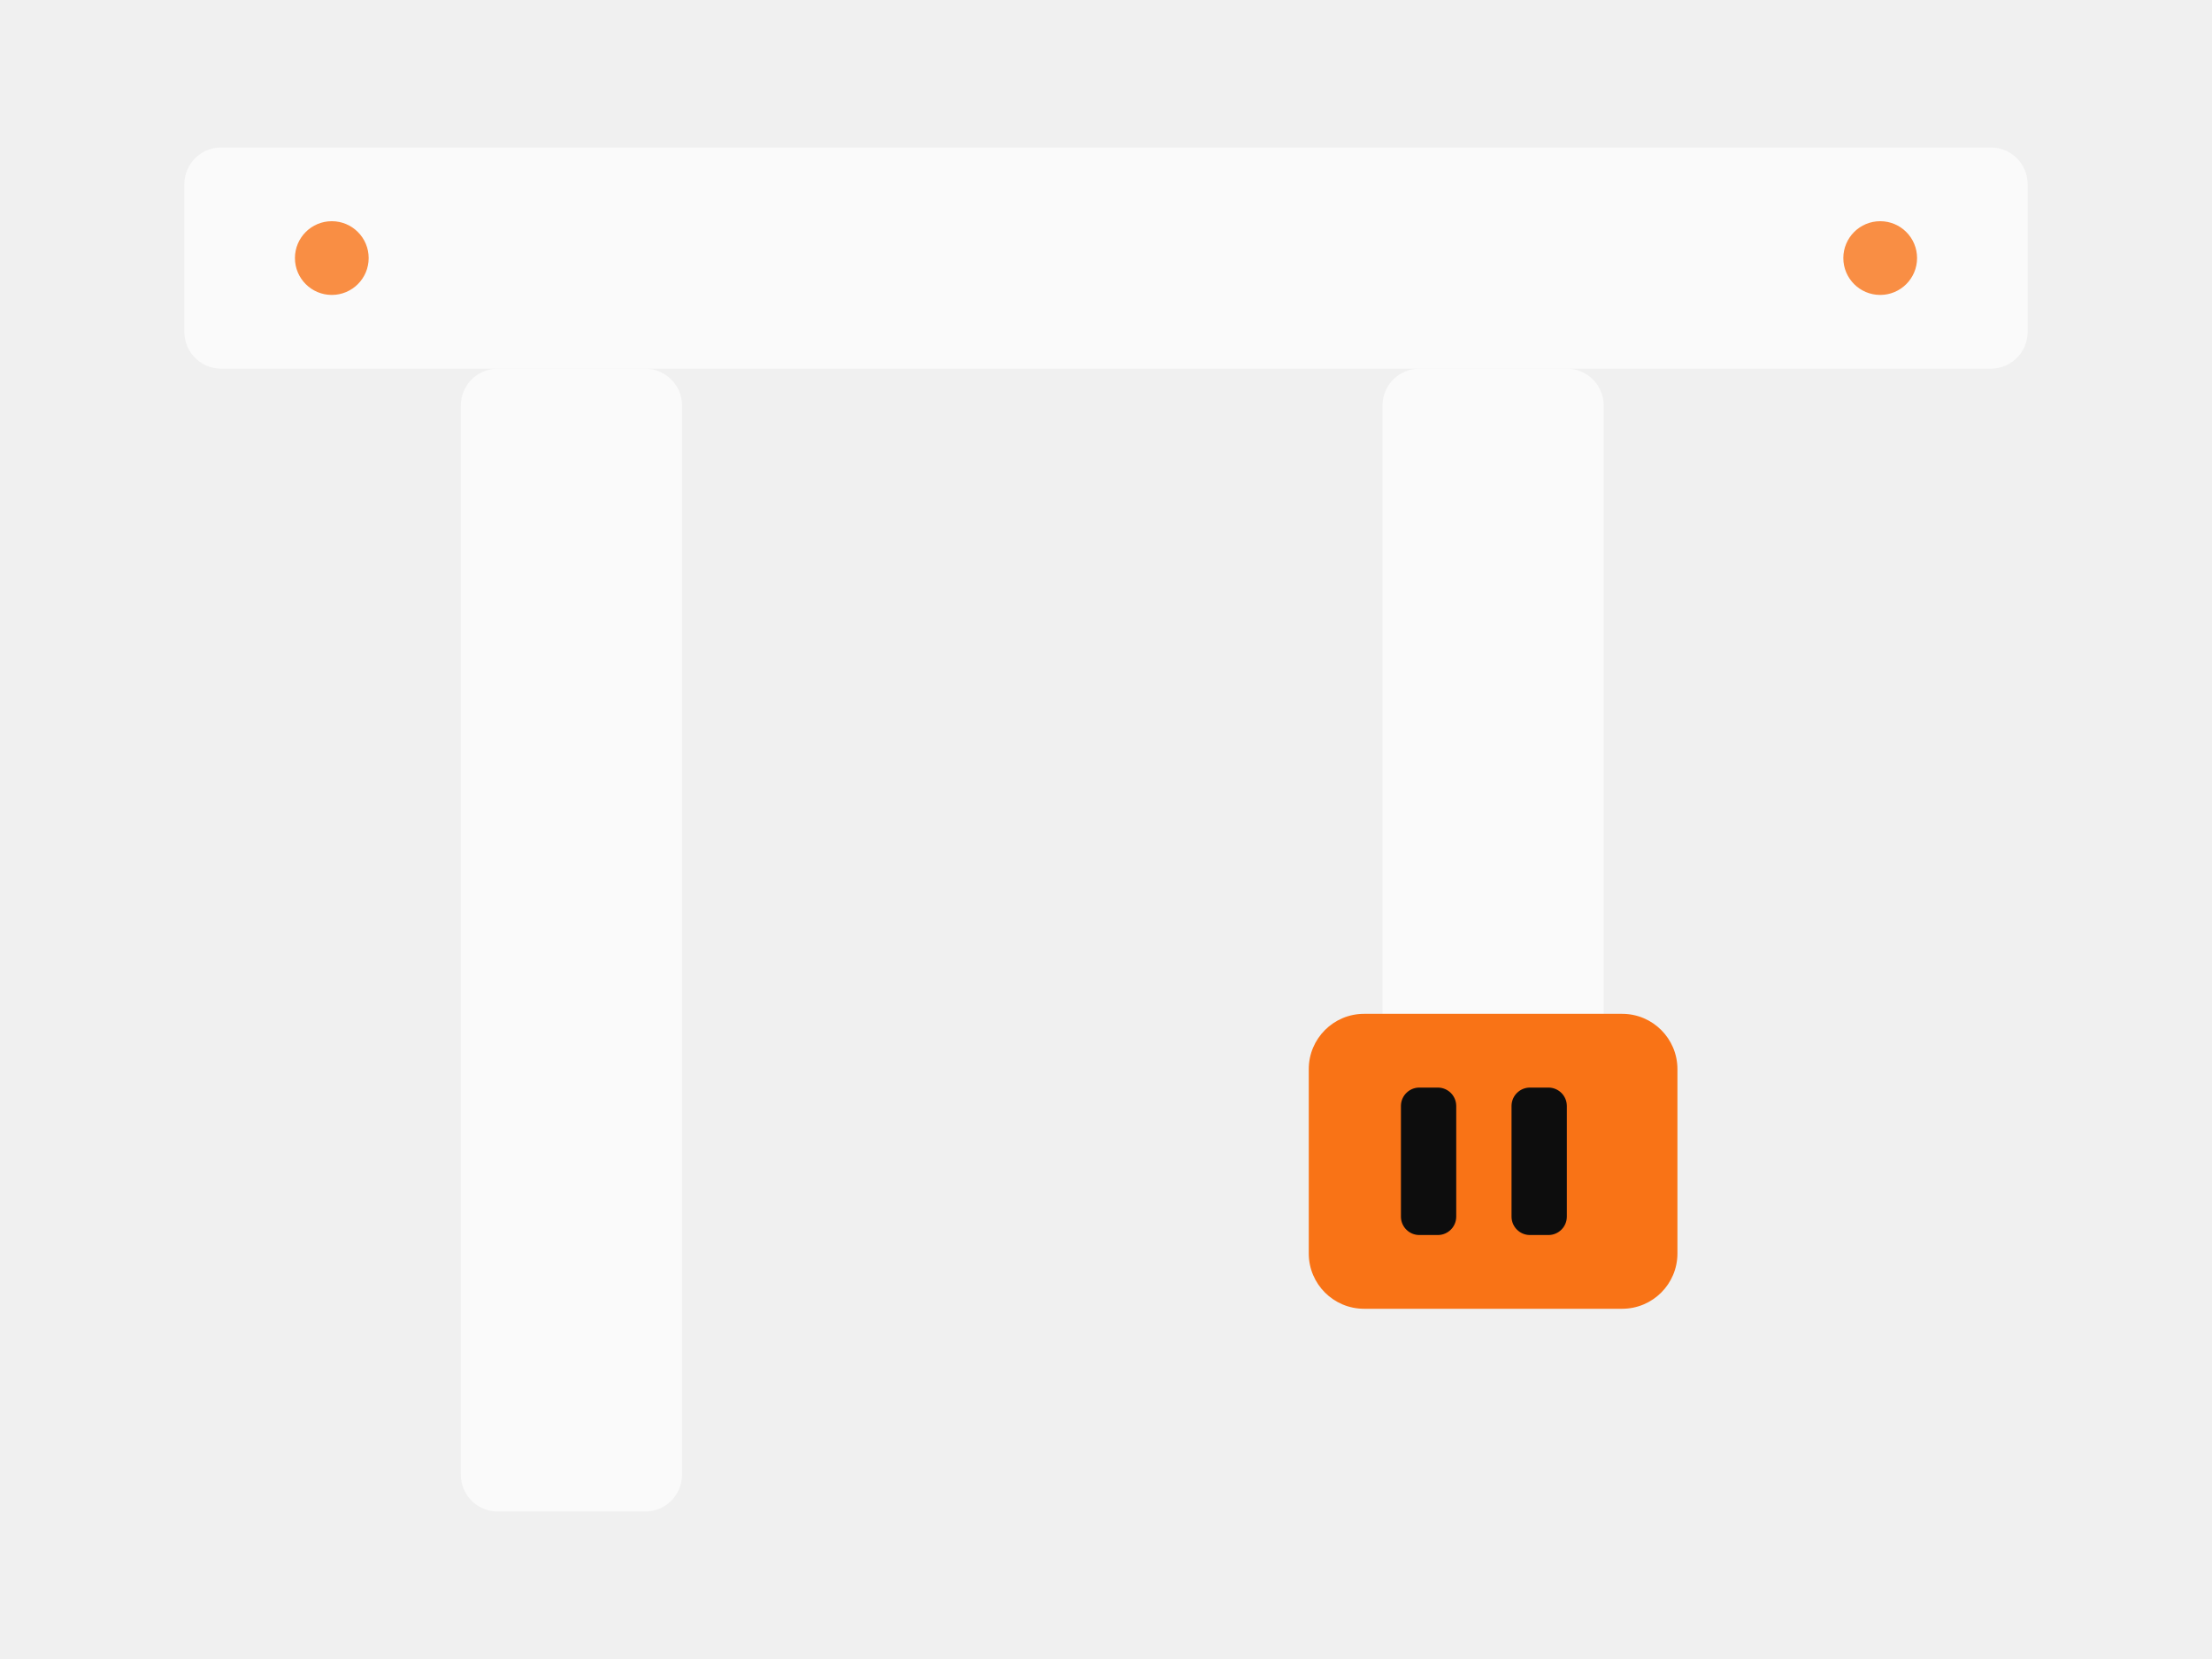
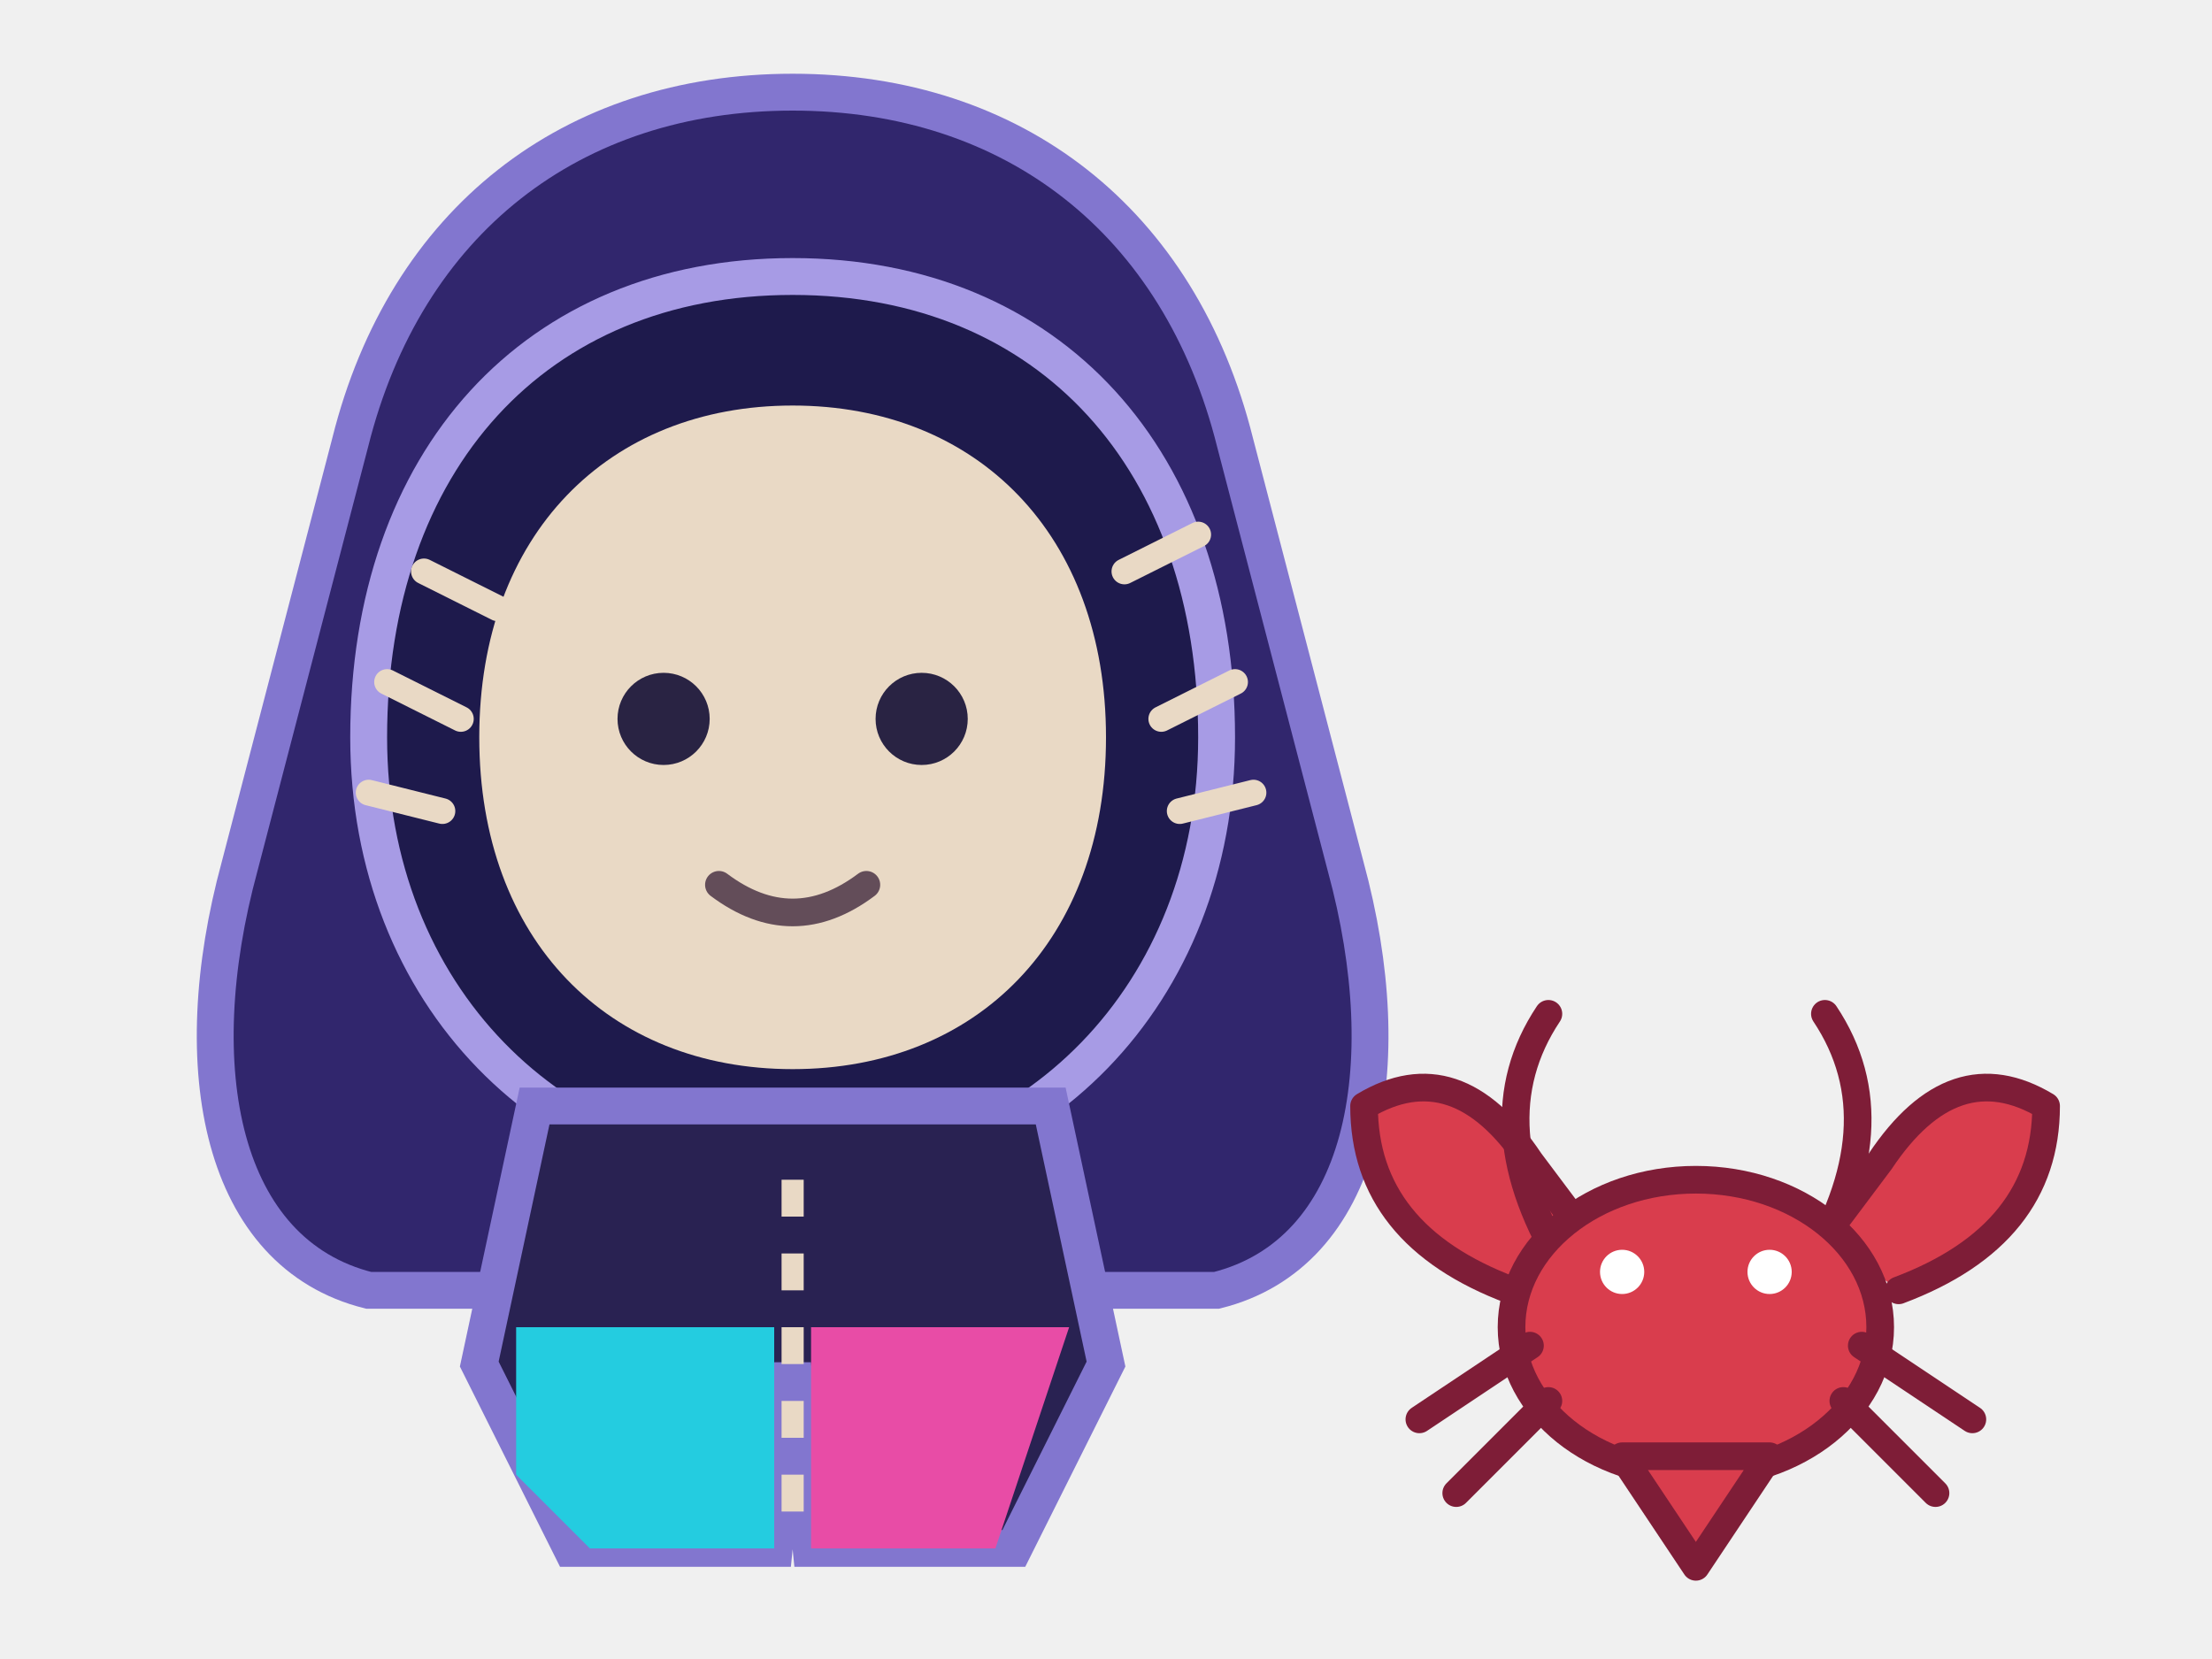
- <svg xmlns="http://www.w3.org/2000/svg" viewBox="0 0 120 90" width="120" height="90">
-   <rect x="10" y="8" width="100" height="12" rx="2" fill="#fafafa" />
-   <rect x="25" y="20" width="12" height="62" rx="2" fill="#fafafa" />
-   <rect x="75" y="20" width="12" height="45" rx="2" fill="#fafafa" />
-   <rect x="71" y="55" width="20" height="16" rx="3" fill="#f97316" />
-   <rect x="76" y="59" width="3" height="8" rx="1" fill="#0d0d0d" />
-   <rect x="82" y="59" width="3" height="8" rx="1" fill="#0d0d0d" />
-   <circle cx="18" cy="14" r="2" fill="#f97316" opacity="0.8" />
-   <circle cx="102" cy="14" r="2" fill="#f97316" opacity="0.8" />
+ <svg xmlns="http://www.w3.org/2000/svg" viewBox="0 0 120 90" width="120" height="90" role="img" aria-labelledby="title desc">
+   <path d="M20 70C12 68 10 58 13 47L19 24C22 12 31 5 43 5s21 7 24 19l6 23c3 11 1 21-7 23Z" fill="#31266d" stroke="#8276cf" stroke-width="2" />
+   <path d="M20 40C20 25 29 15 43 15s23 10 23 25c0 14-10 24-23 24S20 54 20 40Z" fill="#1e1a4c" stroke="#a79be5" stroke-width="2" />
+   <path d="M26 40c0-11 7-18 17-18s17 7 17 18-7 18-17 18-17-7-17-18Z" fill="#e9d9c5" />
+   <circle cx="36" cy="39" r="2.5" fill="#292343" />
+   <circle cx="50" cy="39" r="2.5" fill="#292343" />
+   <path d="M39 48q4 3 8 0" fill="none" stroke="#634d59" stroke-width="1.5" stroke-linecap="round" />
+   <path d="M23 31l4 2m-6 4 4 2m-5 4 4 1m37-13 4-2m-2 10 4-2m-3 7 4-1" stroke="#e9d9c5" stroke-width="1.4" stroke-linecap="round" />
+   <path d="M29 60h28l3 14-5 10H44l-1-10-1 10H31l-5-10Z" fill="#292252" stroke="#8276cf" stroke-width="2" />
+   <path d="M28 72h14v12H32l-4-4Z" fill="#24cce0" />
+   <path d="M44 72h14l-4 12H44Z" fill="#e84ca6" />
+   <path d="M43 64v19" stroke="#e9d9c5" stroke-width="1.2" stroke-dasharray="2 2" />
+   <g fill="#d93d4d" stroke="#7e1d37" stroke-width="1.5" stroke-linecap="round" stroke-linejoin="round">
+     <path d="M82 70q-8-3-8-10 5-3 9 3l3 4m17 3q8-3 8-10-5-3-9 3l-3 4" />
+     <path d="M85 69q-5-8-1-14m14 14q5-8 1-14" fill="none" />
+     <ellipse cx="92" cy="72" rx="10" ry="8" />
+     <path d="M88 79l4 6 4-6Z" />
+     <path d="M83 73l-6 4m7-1-5 5m22-8 6 4m-7-1 5 5" fill="none" />
+   </g>
+   <circle cx="88" cy="69" r="1.2" fill="#fff" />
+   <circle cx="96" cy="69" r="1.2" fill="#fff" />
</svg>
